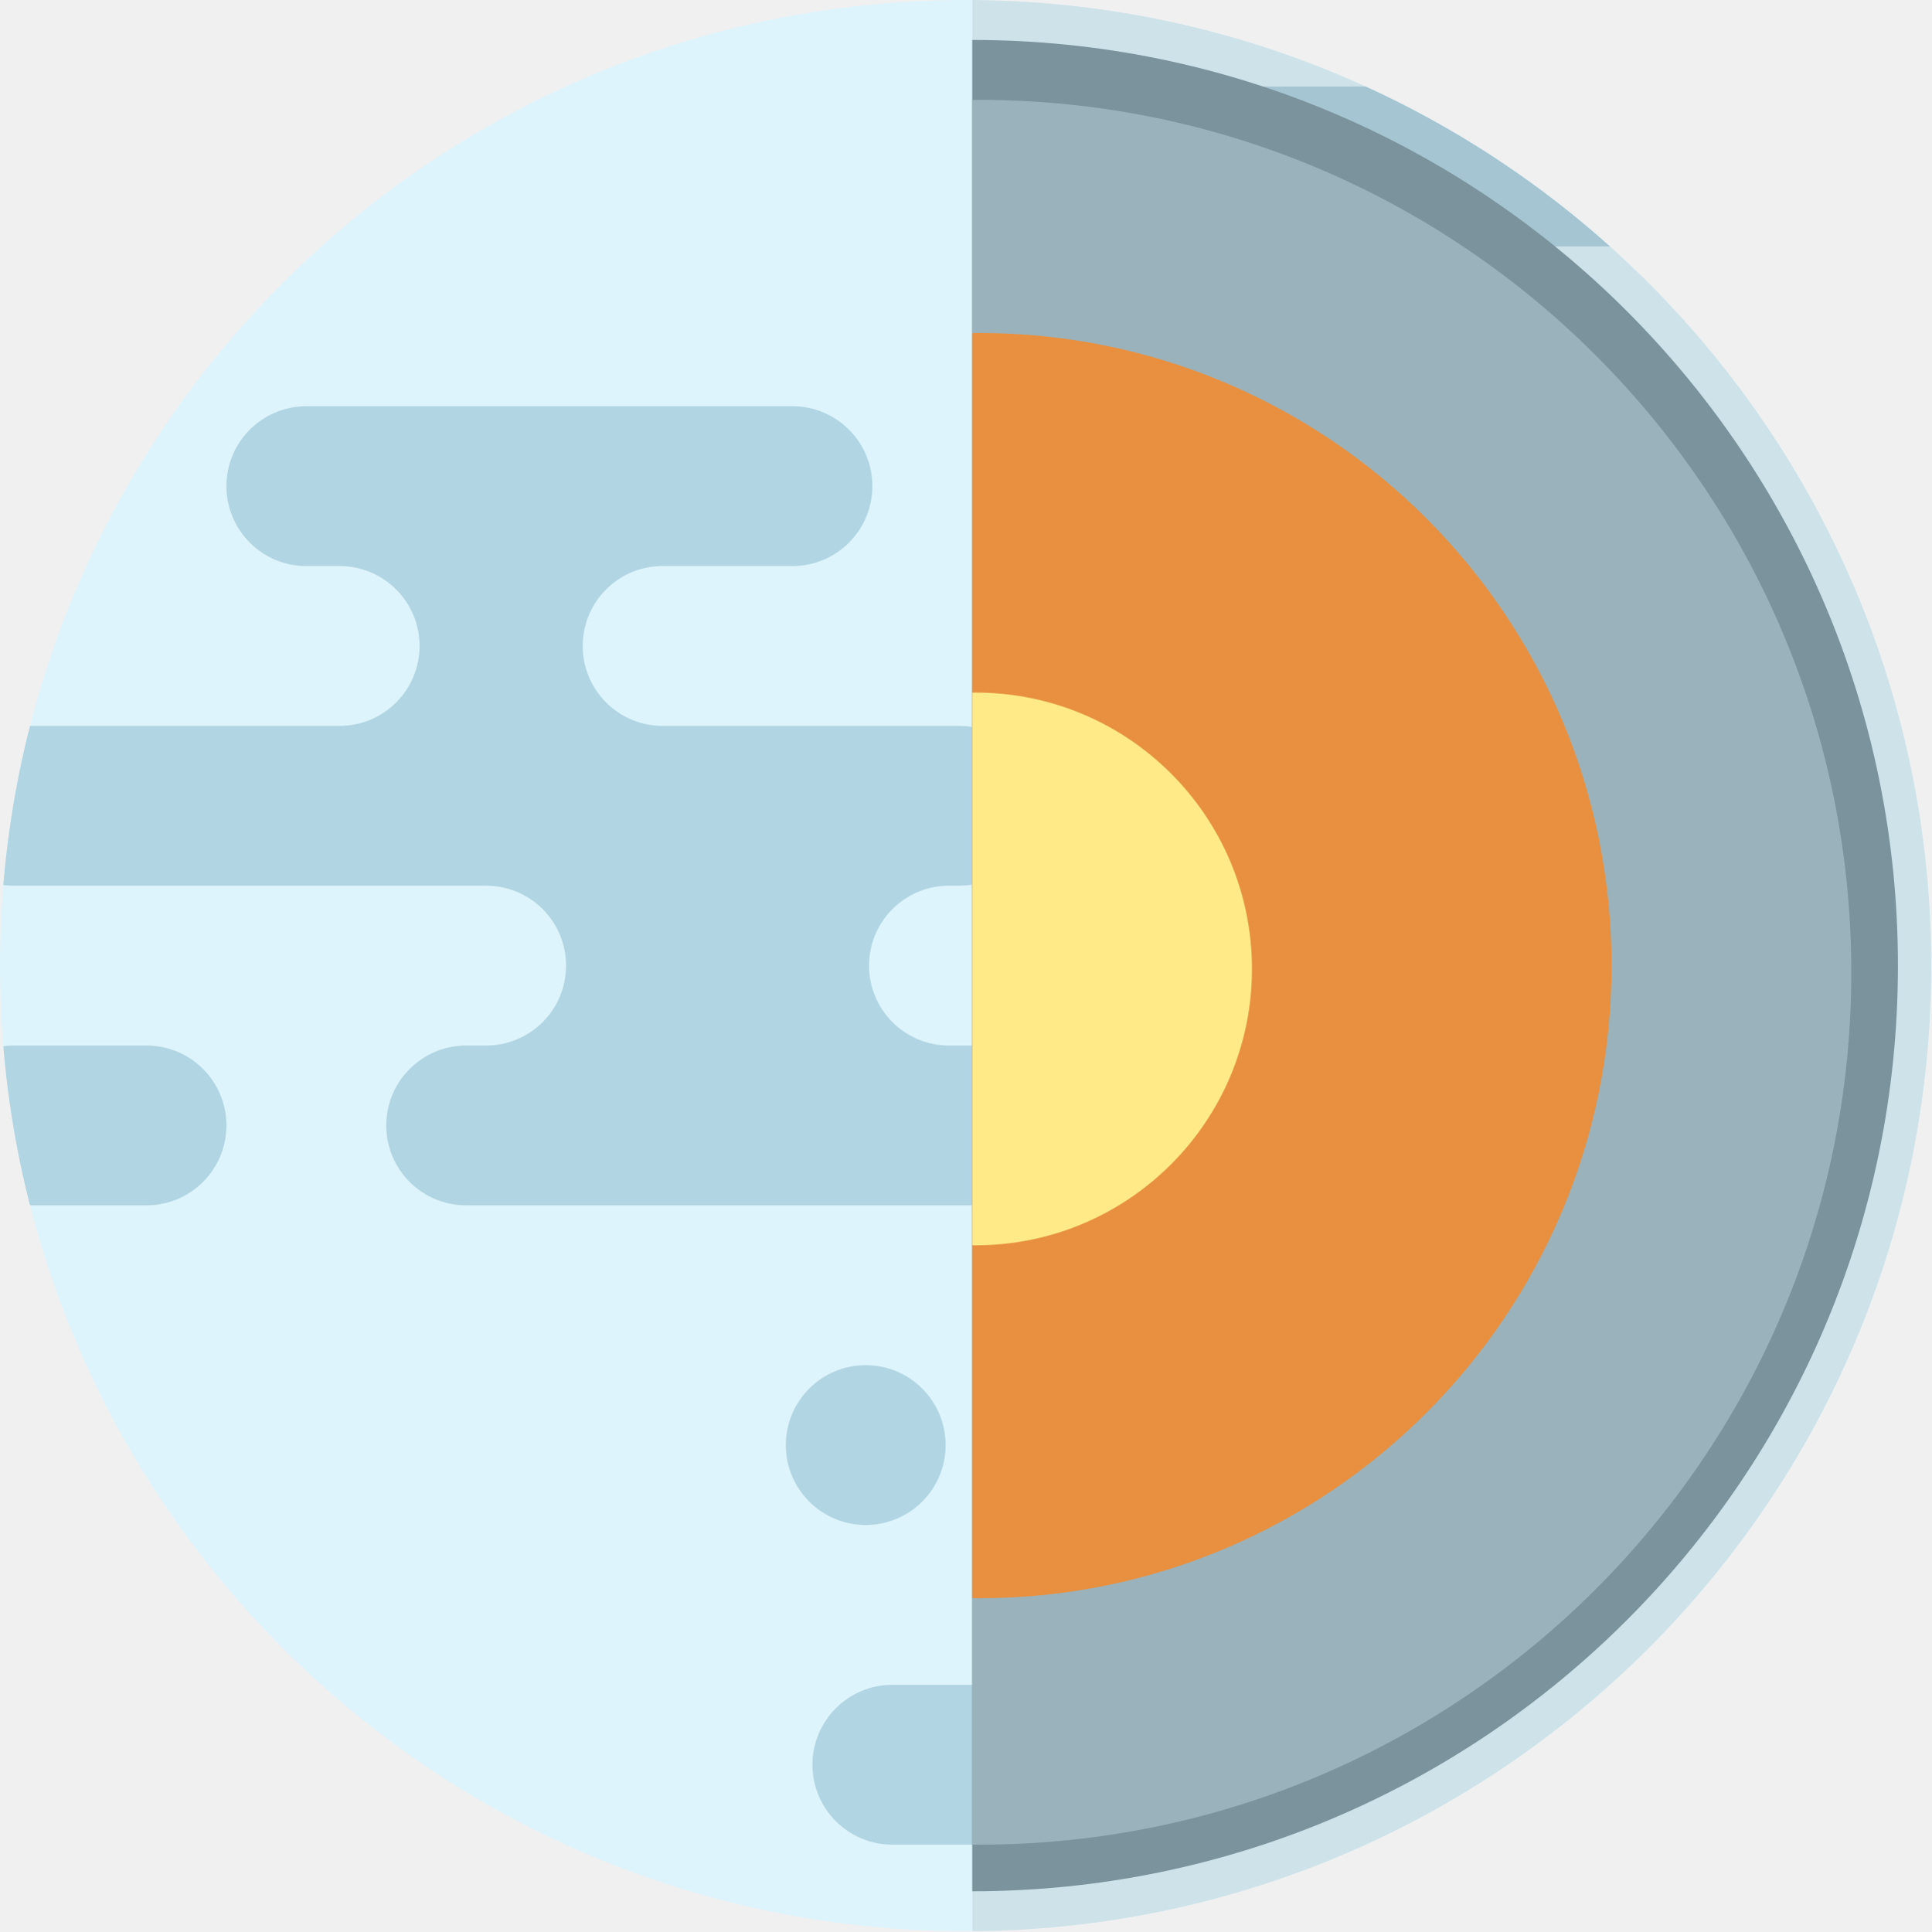
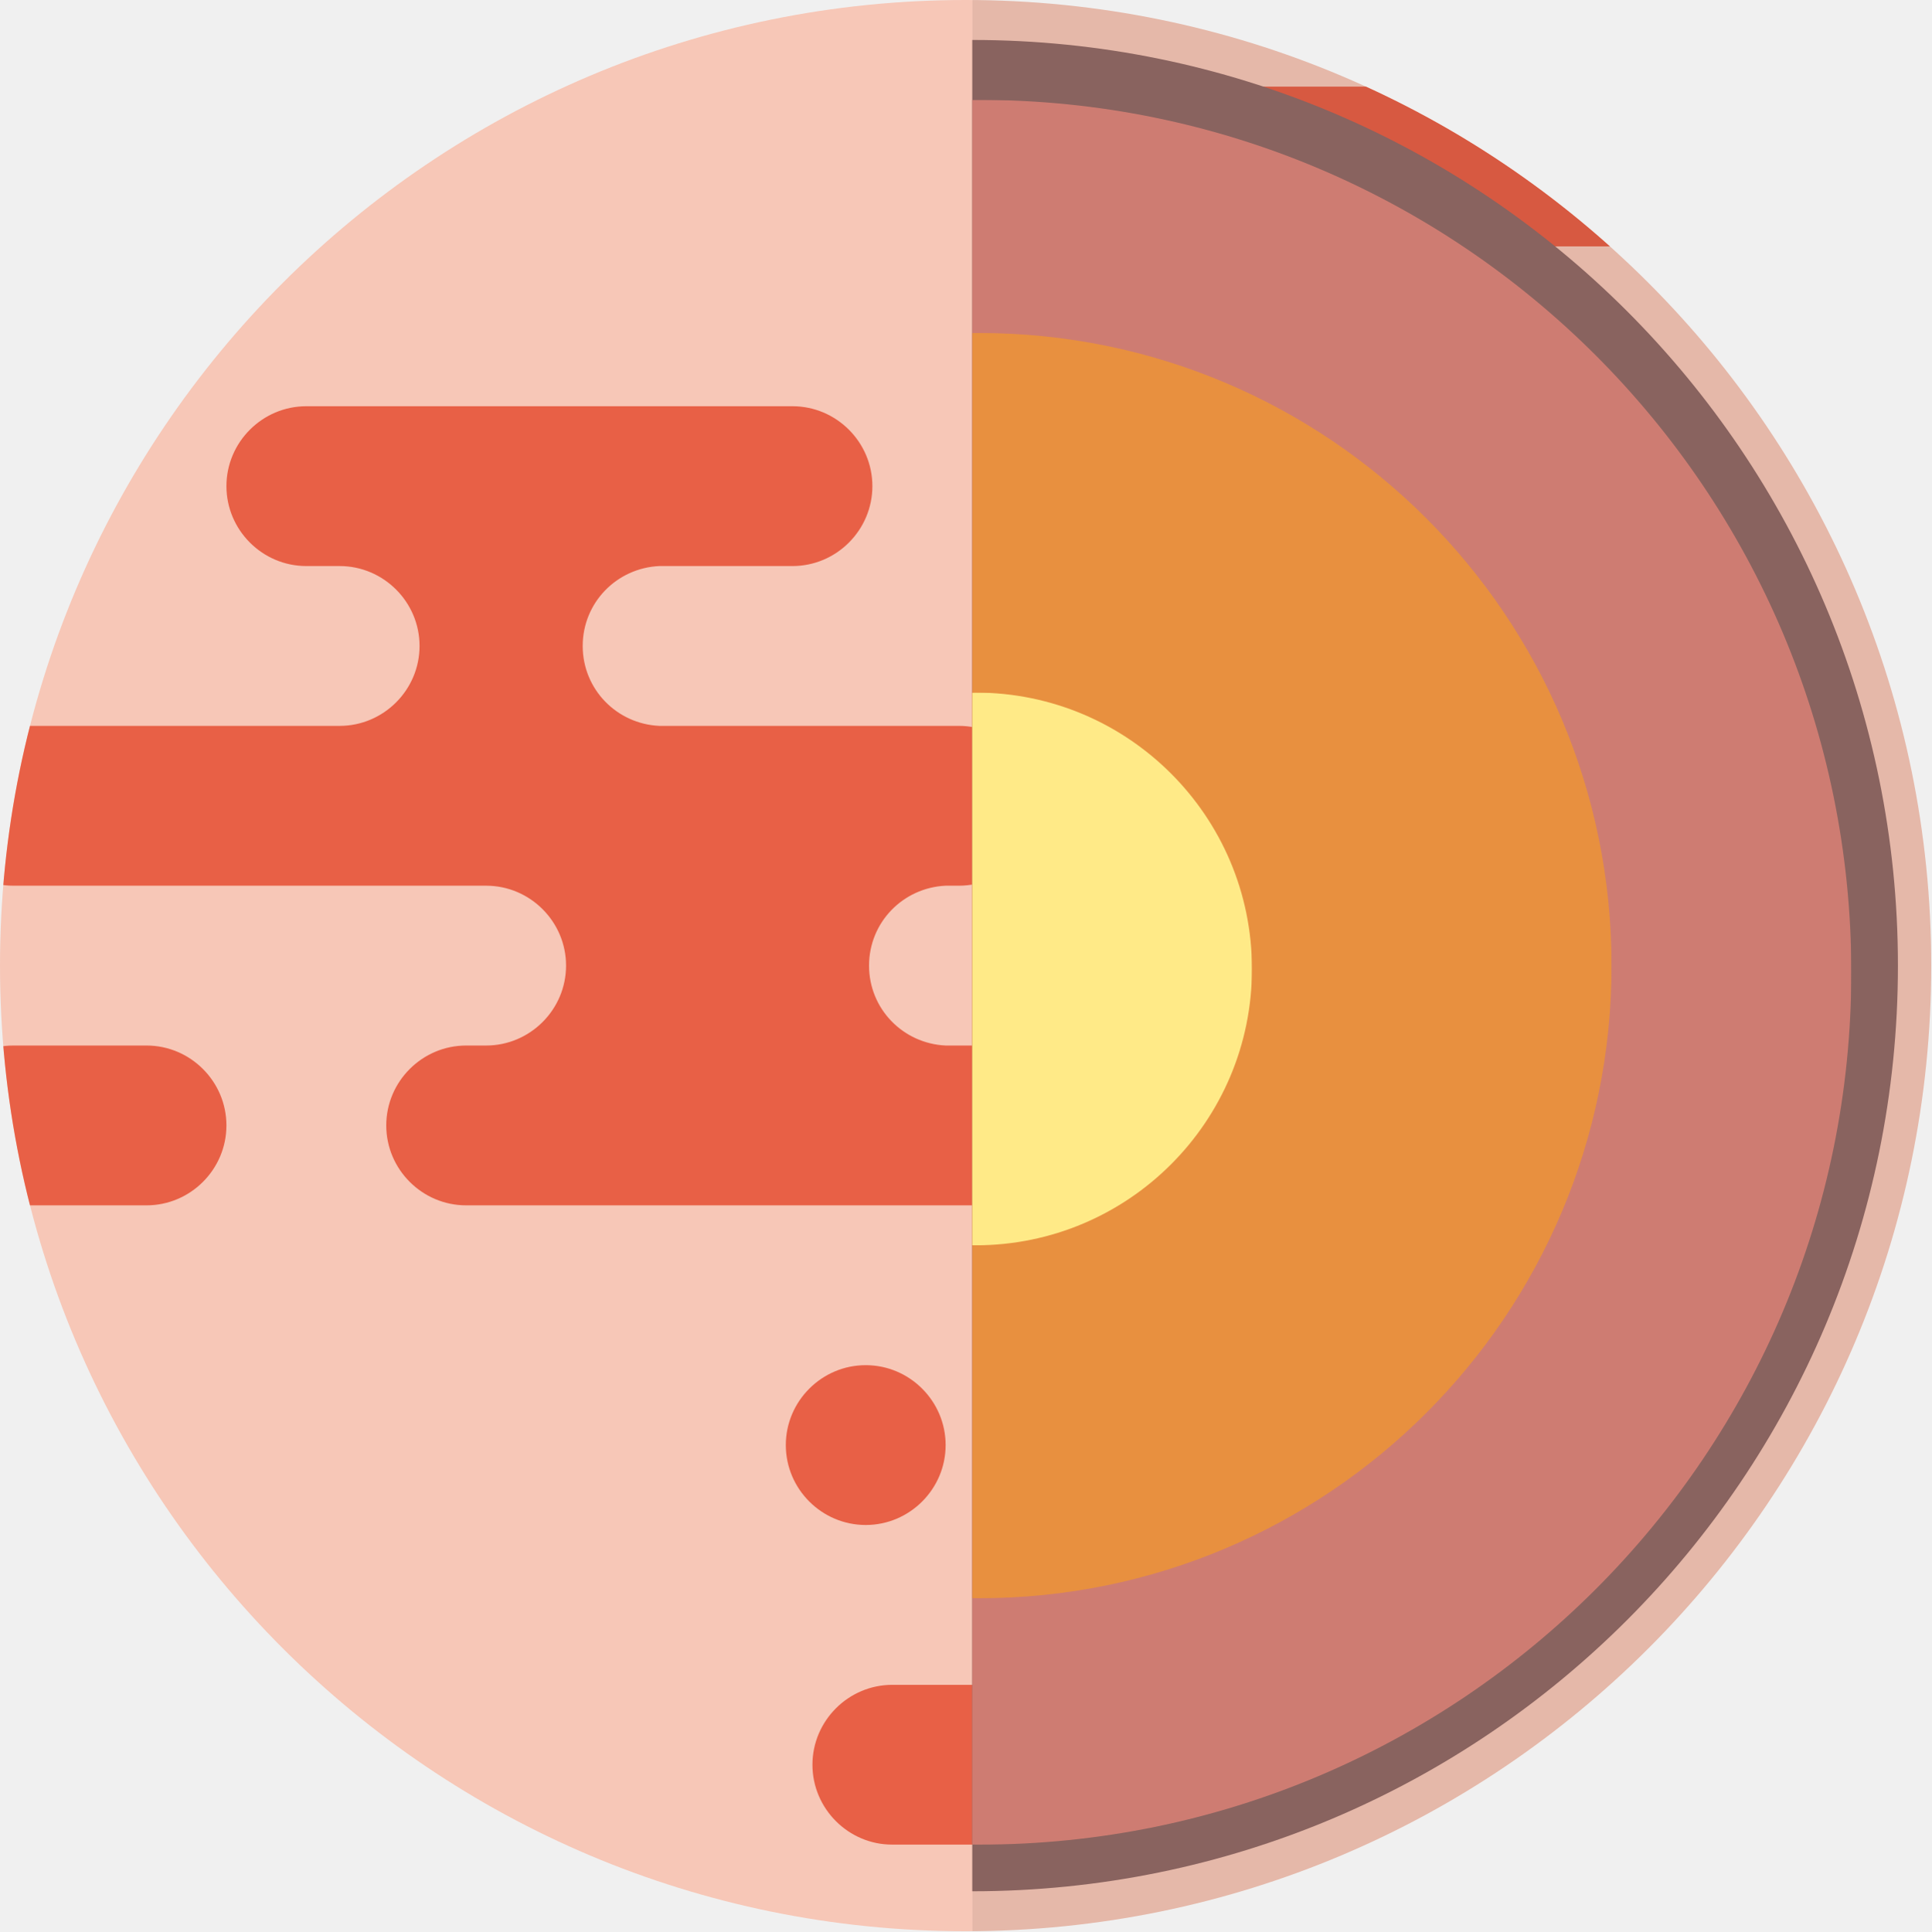
- <svg xmlns="http://www.w3.org/2000/svg" xmlns:xlink="http://www.w3.org/1999/xlink" width="290" height="290">
-   <defs>
-     <circle id="a" cx="145" cy="145" r="145" />
-     <circle id="c" cx="145" cy="145" r="145" />
-     <path id="e" d="M0 0c76.768 0 139 62.232 139 139S76.768 278 0 278z" />
-   </defs>
-   <g fill="none" fill-rule="evenodd">
-     <circle cx="145" cy="145" r="145" fill="#DEF4FC" fill-rule="nonzero" />
-     <mask id="b" fill="#fff">
-       <use xlink:href="#a" />
+ <svg xmlns="http://www.w3.org/2000/svg" version="1.1" id="Layer_1" x="0px" y="0px" viewBox="0 0 290 290" style="enable-background:new 0 0 290 290;" xml:space="preserve">
+   <style type="text/css">
+ 	.st0{fill:#F7C7B7;}
+ 	.st1{filter:url(#Adobe_OpacityMaskFilter);}
+ 	.st2{fill-rule:evenodd;clip-rule:evenodd;fill:#FFFFFF;}
+ 	.st3{mask:url(#b_1_);fill:#E86046;}
+ 	.st4{filter:url(#Adobe_OpacityMaskFilter_1_);}
+ 	.st5{opacity:7.800000e-02;mask:url(#d_1_);enable-background:new    ;}
+ 	.st6{fill-rule:evenodd;clip-rule:evenodd;fill:#89635F;}
+ 	.st7{filter:url(#Adobe_OpacityMaskFilter_2_);}
+ 	.st8{mask:url(#f_1_);fill-rule:evenodd;clip-rule:evenodd;fill:#CE7C72;}
+ 	.st9{filter:url(#Adobe_OpacityMaskFilter_3_);}
+ 	.st10{mask:url(#f_2_);fill-rule:evenodd;clip-rule:evenodd;fill:#E8903F;}
+ 	.st11{filter:url(#Adobe_OpacityMaskFilter_4_);}
+ 	.st12{mask:url(#f_3_);fill-rule:evenodd;clip-rule:evenodd;fill:#FFEA87;}
+ </style>
+   <g>
+     <circle class="st0" cx="145" cy="145" r="145" />
+     <defs>
+       <filter id="Adobe_OpacityMaskFilter" filterUnits="userSpaceOnUse" x="-10" y="13" width="267" height="264">
+         <feColorMatrix type="matrix" values="1 0 0 0 0  0 1 0 0 0  0 0 1 0 0  0 0 0 1 0" />
+       </filter>
+     </defs>
+     <mask maskUnits="userSpaceOnUse" x="-10" y="13" width="267" height="264" id="b_1_">
+       <g class="st1">
+         <circle id="a_1_" class="st2" cx="145" cy="145" r="145" />
+       </g>
    </mask>
-     <path fill="#B1D5E2" fill-rule="nonzero" d="M154 253c6.627 0 12 5.373 12 12s-5.373 12-12 12h-20c-6.627 0-12-5.373-12-12s5.373-12 12-12h20zm86-48c6.627 0 12 5.373 12 12s-5.373 12-12 12h-62c-6.627 0-12-5.373-12-12s5.373-12 12-12h62zm-110 0c6.627 0 12 5.373 12 12s-5.373 12-12 12-12-5.373-12-12 5.373-12 12-12zm-45-60c0-6.627-5.373-12-12-12H2c-6.627 0-12-5.373-12-12s5.373-12 12-12h49c6.627 0 12-5.373 12-12s-5.373-12-12-12h-5c-6.627 0-12-5.373-12-12s5.373-12 12-12h73c6.627 0 12 5.373 12 12s-5.373 12-12 12H99v.01c-6.395.262-11.5 5.53-11.5 11.99s5.105 11.728 11.5 11.99v.01h45c6.627 0 12 5.373 12 12s-5.373 12-12 12h-2l-.001.01c-6.395.263-11.499 5.53-11.499 11.99s5.104 11.727 11.499 11.99l.001.01h52c6.627 0 12 5.373 12 12s-5.373 12-12 12H70c-6.627 0-12-5.373-12-12s5.373-12 12-12h3c6.627 0 12-5.373 12-12zm160 12c6.627 0 12 5.373 12 12s-5.373 12-12 12-12-5.373-12-12 5.373-12 12-12zm-223 0c6.627 0 12 5.373 12 12s-5.373 12-12 12H2c-6.627 0-12-5.373-12-12s5.373-12 12-12h20zm199-96c6.627 0 12 5.373 12 12s-5.373 12-12 12h-20c-6.627 0-12-5.373-12-12s5.373-12 12-12h20zm24-48c6.627 0 12 5.373 12 12s-5.373 12-12 12h-58c-6.627 0-12-5.373-12-12s5.373-12 12-12h58z" mask="url(#b)" />
-     <mask id="d" fill="#fff">
-       <use xlink:href="#c" />
+     <path class="st3" d="M154,253c6.6,0,12,5.4,12,12s-5.4,12-12,12h-20c-6.6,0-12-5.4-12-12s5.4-12,12-12H154z M240,205   c6.6,0,12,5.4,12,12s-5.4,12-12,12h-62c-6.6,0-12-5.4-12-12s5.4-12,12-12H240z M130,205c6.6,0,12,5.4,12,12s-5.4,12-12,12   s-12-5.4-12-12S123.4,205,130,205z M85,145c0-6.6-5.4-12-12-12H2c-6.6,0-12-5.4-12-12s5.4-12,12-12h49c6.6,0,12-5.4,12-12   s-5.4-12-12-12h-5c-6.6,0-12-5.4-12-12s5.4-12,12-12h73c6.6,0,12,5.4,12,12s-5.4,12-12,12H99v0c-6.4,0.3-11.5,5.5-11.5,12   s5.1,11.7,11.5,12v0h45c6.6,0,12,5.4,12,12s-5.4,12-12,12h-2l0,0c-6.4,0.3-11.5,5.5-11.5,12s5.1,11.7,11.5,12l0,0h52   c6.6,0,12,5.4,12,12s-5.4,12-12,12H70c-6.6,0-12-5.4-12-12s5.4-12,12-12h3C79.6,157,85,151.6,85,145z M245,157c6.6,0,12,5.4,12,12   s-5.4,12-12,12s-12-5.4-12-12S238.4,157,245,157z M22,157c6.6,0,12,5.4,12,12s-5.4,12-12,12H2c-6.6,0-12-5.4-12-12s5.4-12,12-12H22   z M221,61c6.6,0,12,5.4,12,12s-5.4,12-12,12h-20c-6.6,0-12-5.4-12-12s5.4-12,12-12H221z M245,13c6.6,0,12,5.4,12,12s-5.4,12-12,12   h-58c-6.6,0-12-5.4-12-12s5.4-12,12-12H245z" />
+     <defs>
+       <filter id="Adobe_OpacityMaskFilter_1_" filterUnits="userSpaceOnUse" x="146" y="0" width="145" height="290">
+         <feColorMatrix type="matrix" values="1 0 0 0 0  0 1 0 0 0  0 0 1 0 0  0 0 0 1 0" />
+       </filter>
+     </defs>
+     <mask maskUnits="userSpaceOnUse" x="146" y="0" width="145" height="290" id="d_1_">
+       <g class="st4">
+         <circle id="c_1_" class="st2" cx="145" cy="145" r="145" />
+       </g>
    </mask>
-     <path fill="#000" fill-rule="nonzero" mask="url(#d)" opacity=".078" d="M146 0h145v290H146z" />
+     <path class="st5" d="M146,0h145v290H146V0z" />
    <g transform="translate(146 6)">
-       <mask id="f" fill="#fff">
-         <use xlink:href="#e" />
+       <g>
+         <path id="e_1_" class="st6" d="M0,0c76.8,0,139,62.2,139,139S76.8,278,0,278V0z" />
+       </g>
+       <defs>
+         <filter id="Adobe_OpacityMaskFilter_2_" filterUnits="userSpaceOnUse" x="-130" y="9" width="262" height="262">
+           <feColorMatrix type="matrix" values="1 0 0 0 0  0 1 0 0 0  0 0 1 0 0  0 0 0 1 0" />
+         </filter>
+       </defs>
+       <mask maskUnits="userSpaceOnUse" x="-130" y="9" width="262" height="262" id="f_1_">
+         <g class="st7">
+           <path id="e_2_" class="st2" d="M0,0c76.8,0,139,62.2,139,139S76.8,278,0,278V0z" />
+         </g>
      </mask>
-       <use fill="#7A939C" xlink:href="#e" />
-       <circle cx="1" cy="140" r="131" fill="#9AB2BB" mask="url(#f)" />
-       <circle cx="1" cy="139" r="95" fill="#E8903F" mask="url(#f)" />
-       <circle cx=".5" cy="139.5" r="41.5" fill="#FFEA87" mask="url(#f)" />
+       <circle class="st8" cx="1" cy="140" r="131" />
+       <defs>
+         <filter id="Adobe_OpacityMaskFilter_3_" filterUnits="userSpaceOnUse" x="-94" y="44" width="190" height="190">
+           <feColorMatrix type="matrix" values="1 0 0 0 0  0 1 0 0 0  0 0 1 0 0  0 0 0 1 0" />
+         </filter>
+       </defs>
+       <mask maskUnits="userSpaceOnUse" x="-94" y="44" width="190" height="190" id="f_2_">
+         <g class="st9">
+           <path id="e_3_" class="st2" d="M0,0c76.8,0,139,62.2,139,139S76.8,278,0,278V0z" />
+         </g>
+       </mask>
+       <circle class="st10" cx="1" cy="139" r="95" />
+       <defs>
+         <filter id="Adobe_OpacityMaskFilter_4_" filterUnits="userSpaceOnUse" x="-41" y="98" width="83" height="83">
+           <feColorMatrix type="matrix" values="1 0 0 0 0  0 1 0 0 0  0 0 1 0 0  0 0 0 1 0" />
+         </filter>
+       </defs>
+       <mask maskUnits="userSpaceOnUse" x="-41" y="98" width="83" height="83" id="f_3_">
+         <g class="st11">
+           <path id="e_4_" class="st2" d="M0,0c76.8,0,139,62.2,139,139S76.8,278,0,278V0z" />
+         </g>
+       </mask>
+       <circle class="st12" cx="0.5" cy="139.5" r="41.5" />
    </g>
  </g>
</svg>
